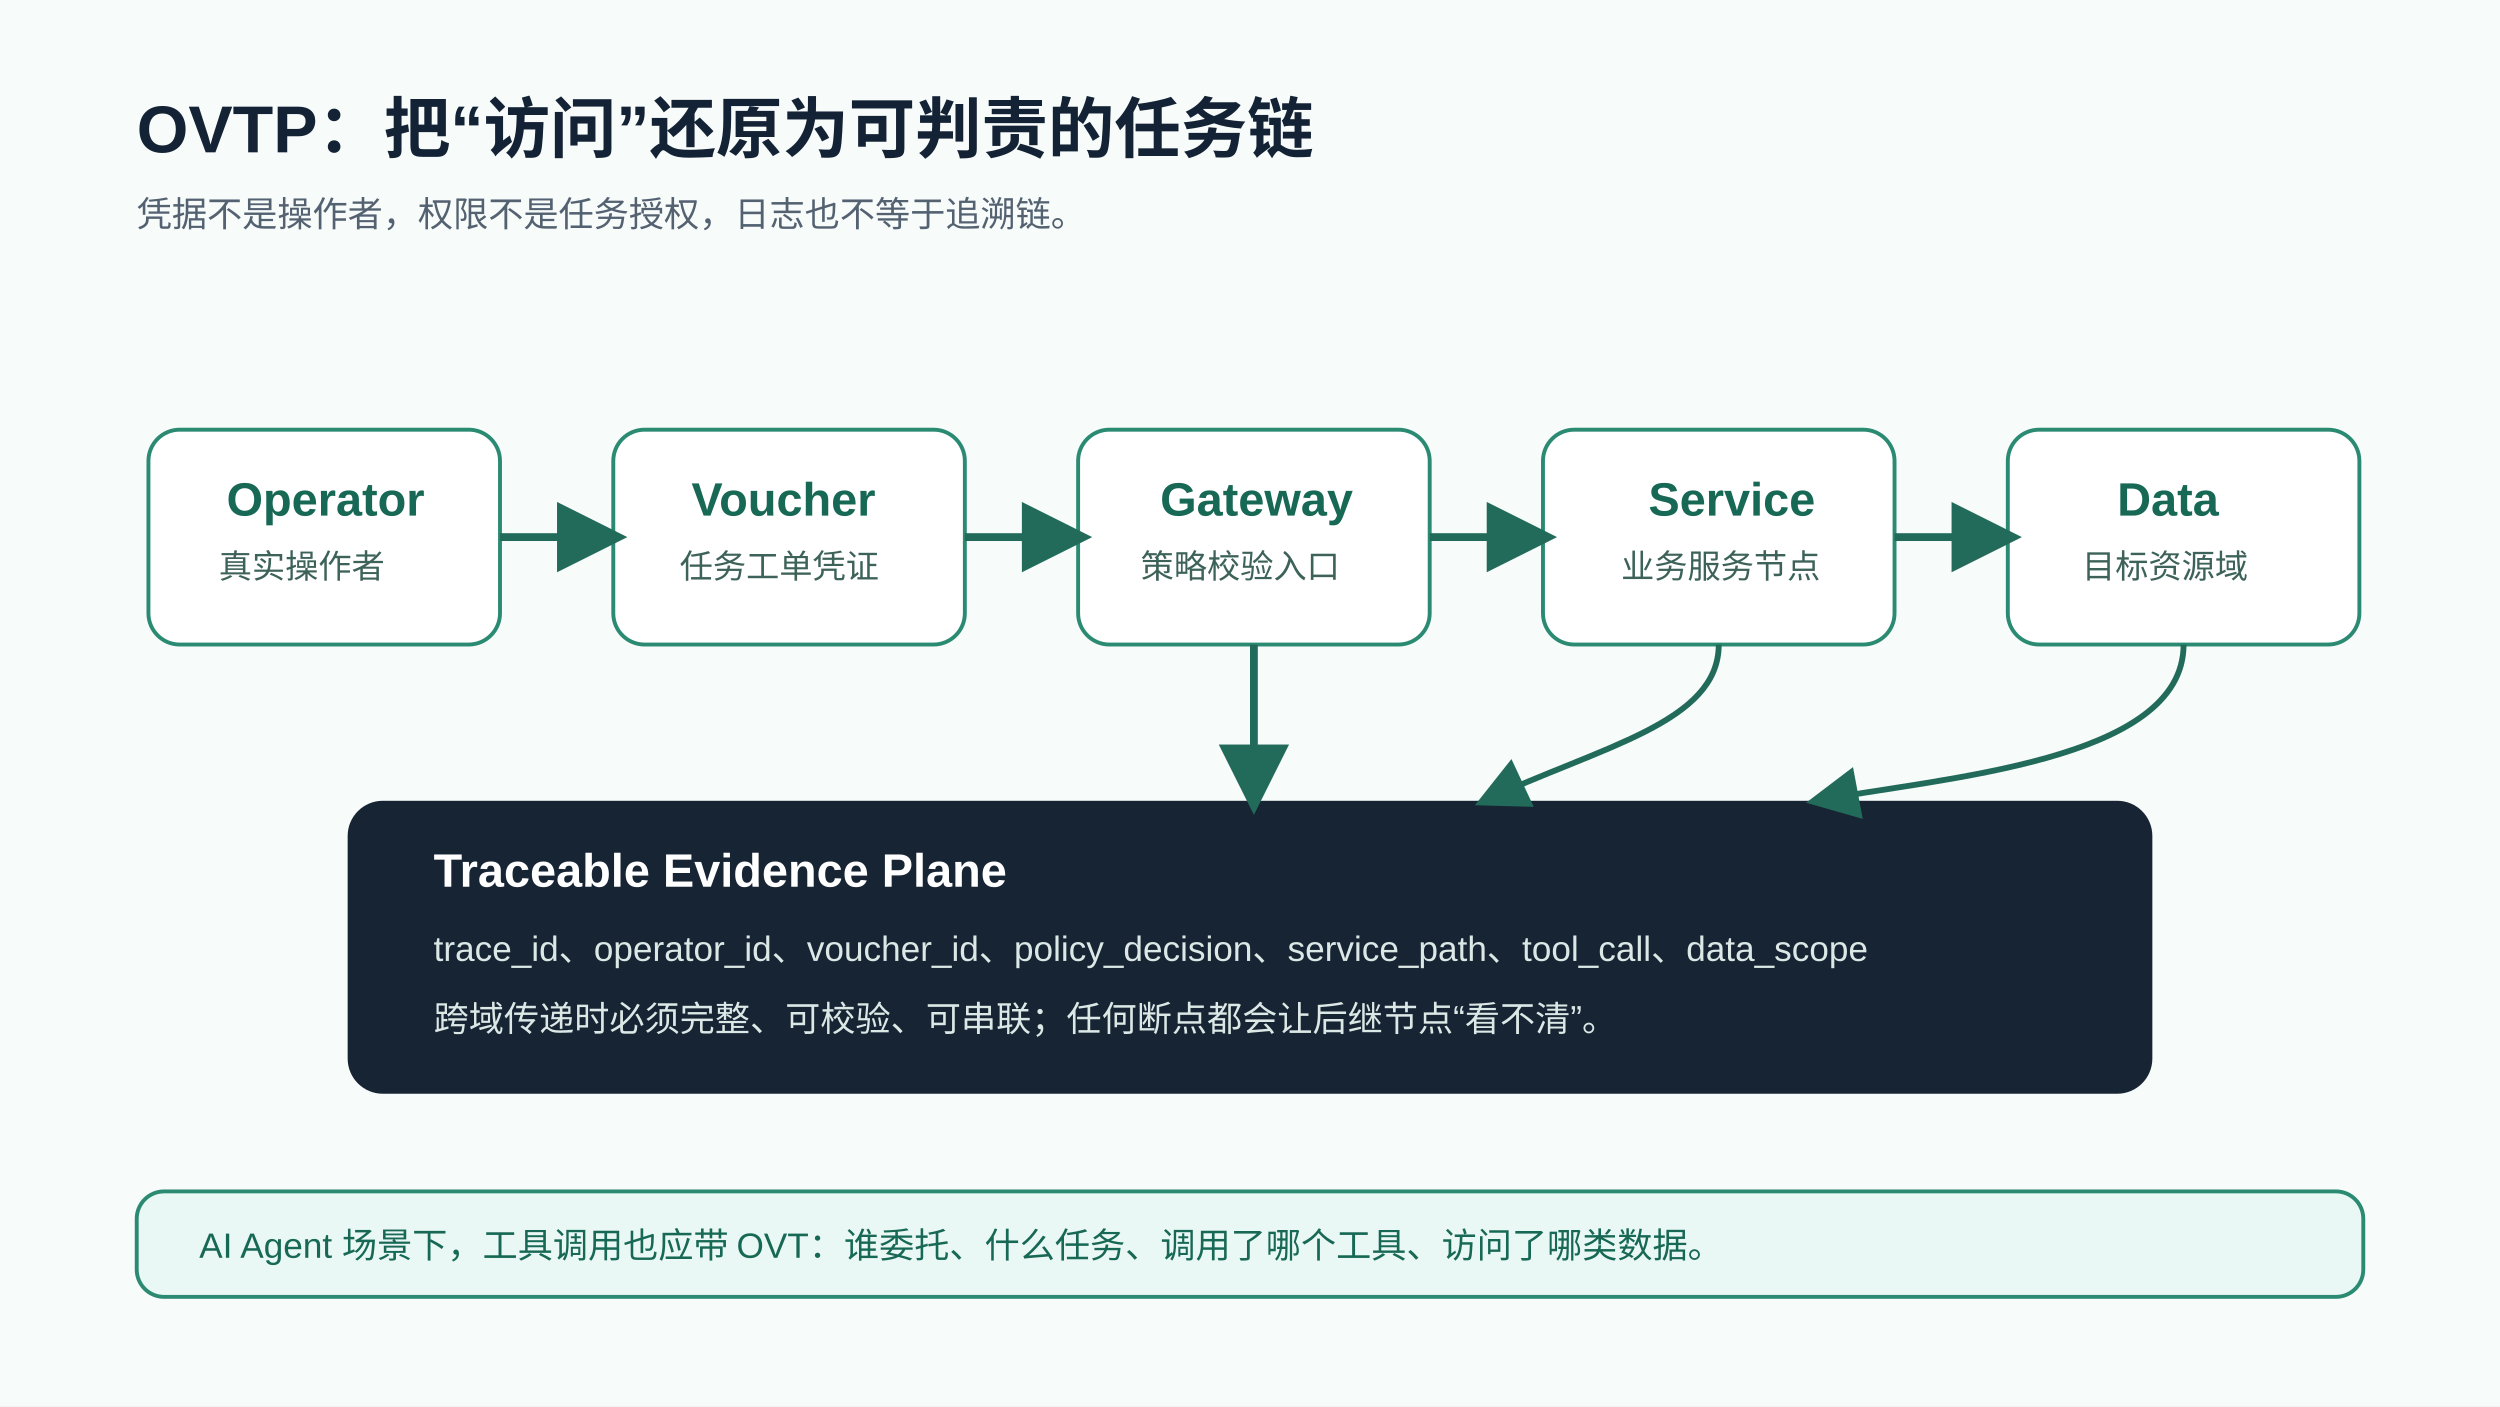
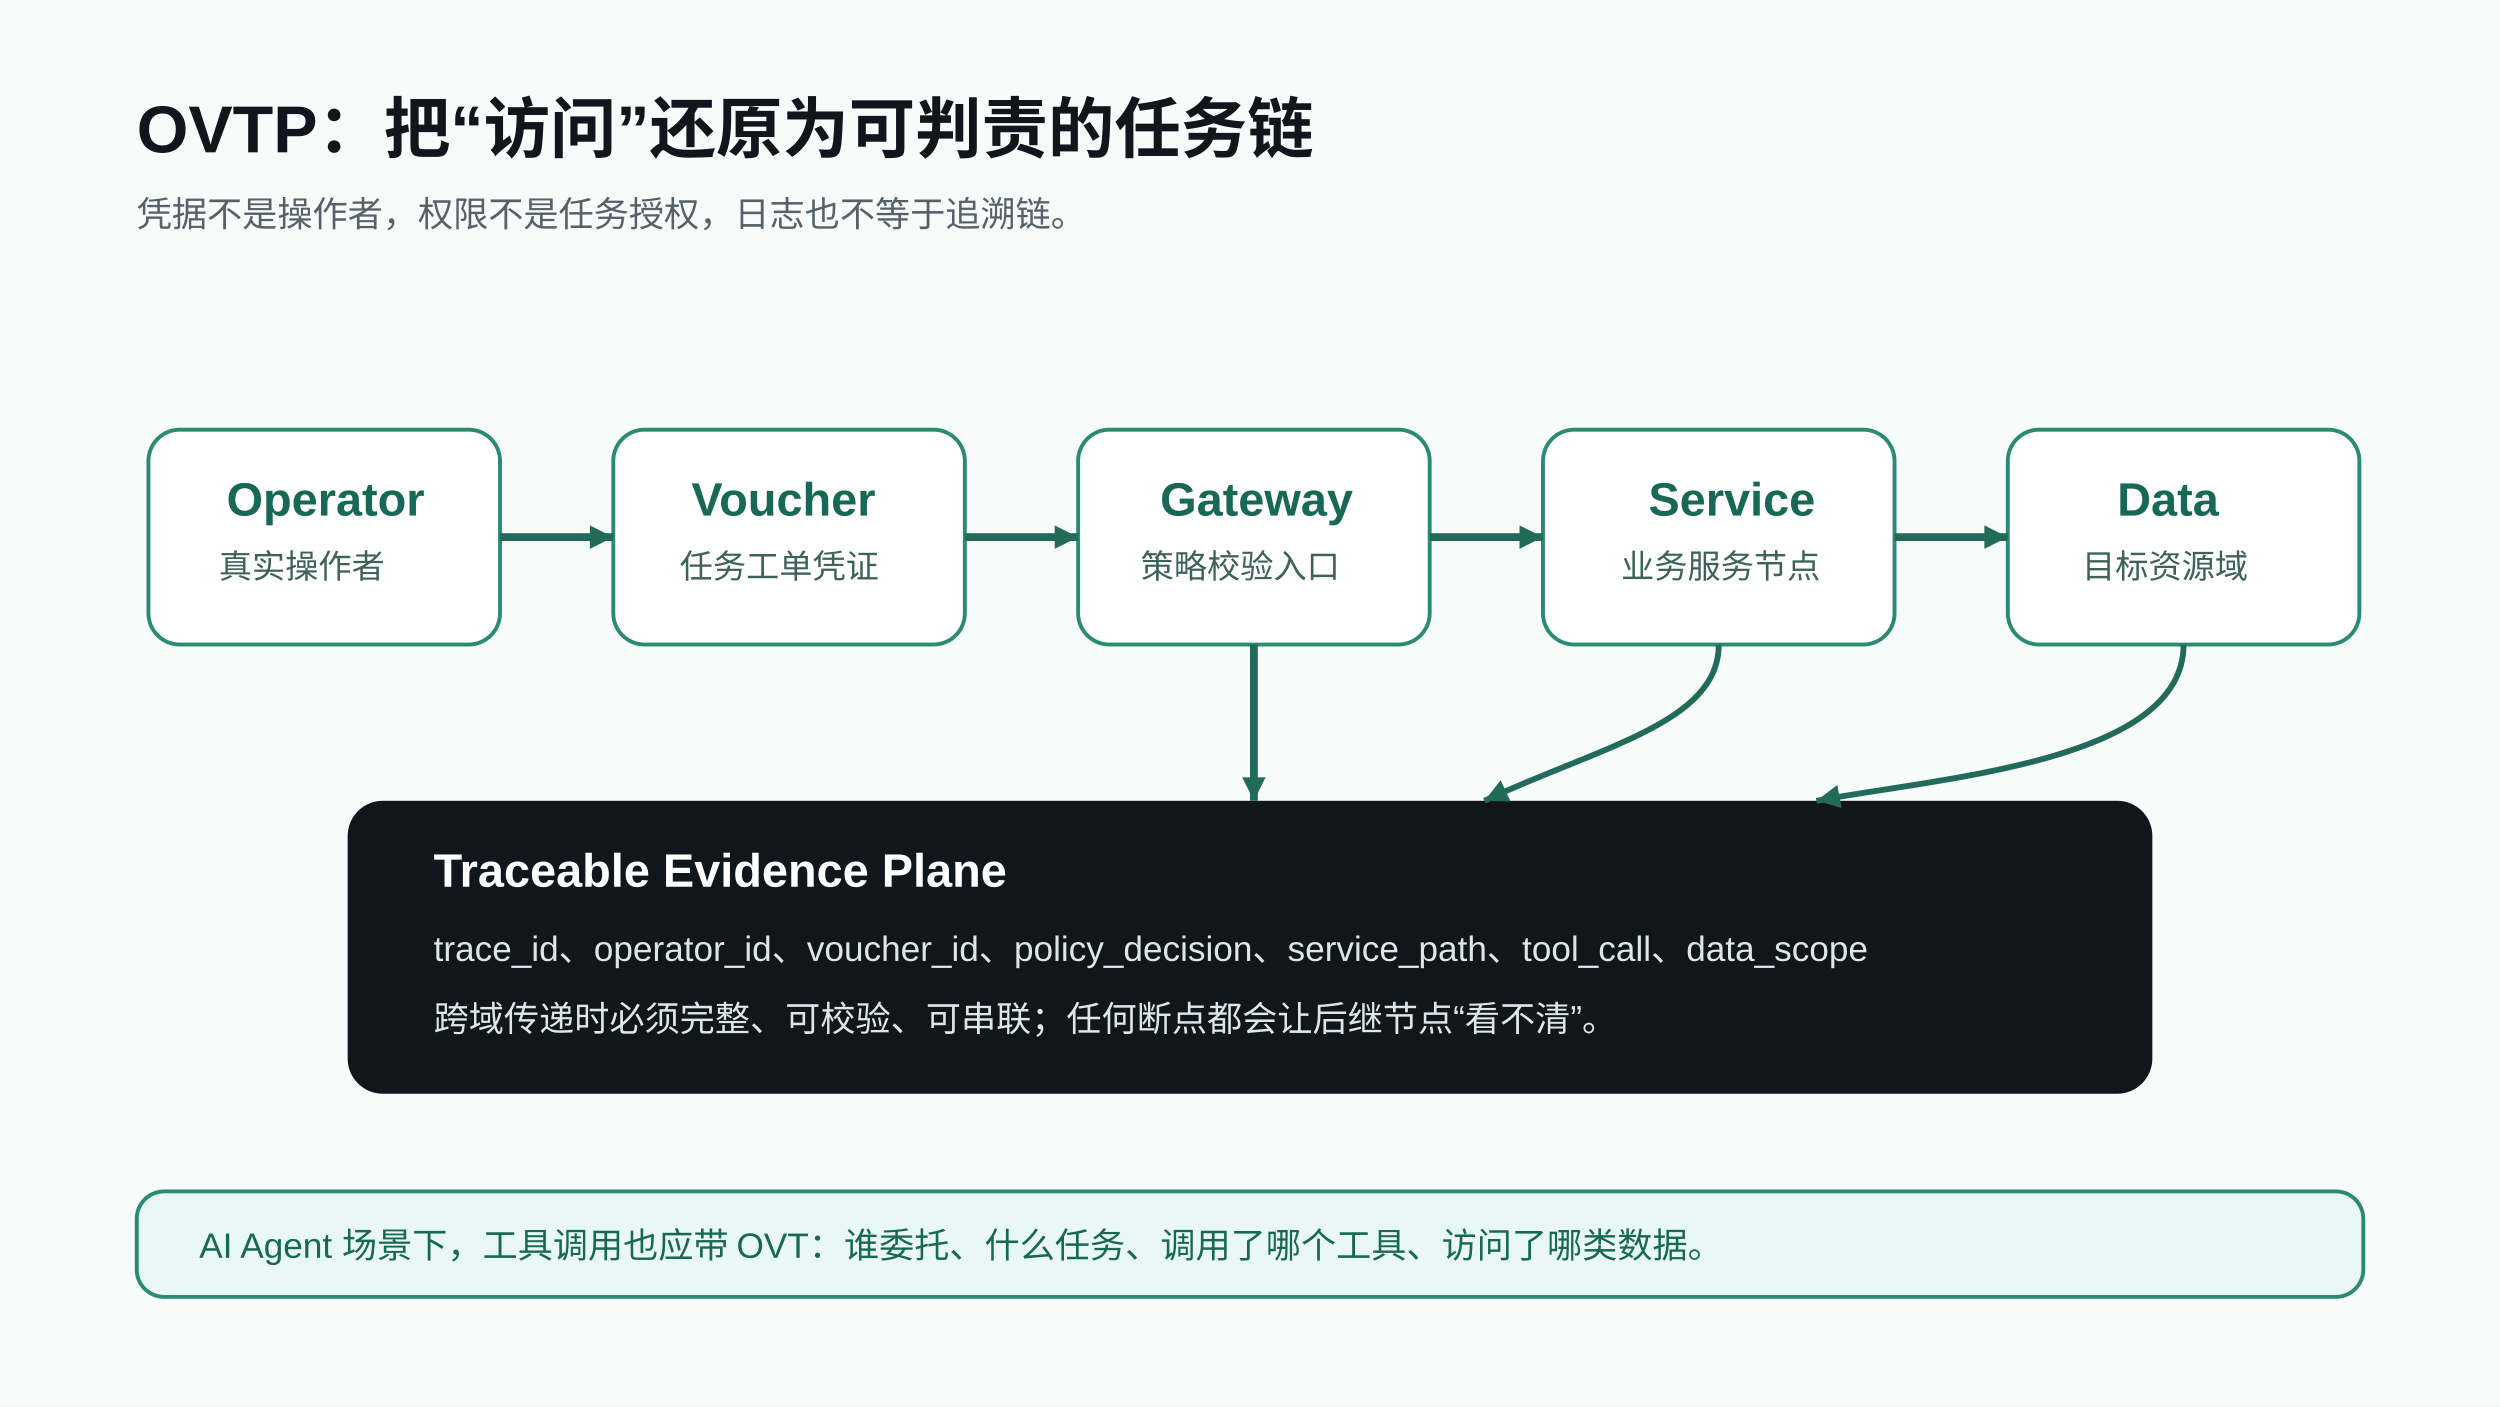
<svg xmlns="http://www.w3.org/2000/svg" width="1280" height="720" viewBox="0 0 1280 720" role="img" aria-labelledby="title desc">
  <defs>
-     <marker id="arrow" viewBox="0 0 10 10" refX="8" refY="5" markerWidth="9" markerHeight="9" orient="auto-start-reverse">
+     <marker id="arrow" viewBox="0 0 10 10" refX="10" refY="5" markerWidth="12" markerHeight="12" orient="auto-start-reverse" markerUnits="userSpaceOnUse">
      <path d="M 0 0 L 10 5 L 0 10 z" fill="#226b5a" />
    </marker>
  </defs>
  <rect width="1280" height="720" fill="#f7fbfa" />
-   <text x="70" y="78" font-family="Arial, 'PingFang SC', 'Noto Sans CJK SC', sans-serif" font-size="34" font-weight="700" fill="#142235">OVTP：把“访问”还原为可判责的任务链</text>
-   <text x="70" y="116" font-family="Arial, 'PingFang SC', 'Noto Sans CJK SC', sans-serif" font-size="18" fill="#536171">凭据不是操作者，权限不是任务授权，日志也不等于追溯链。</text>
+   <text x="70" y="78" font-family="Arial, 'PingFang SC', 'Noto Sans CJK SC', sans-serif" font-size="34" font-weight="700" fill="#11151c">OVTP：把“访问”还原为可判责的任务链</text>
+   <text x="70" y="116" font-family="Arial, 'PingFang SC', 'Noto Sans CJK SC', sans-serif" font-size="18" fill="#56616a">凭据不是操作者，权限不是任务授权，日志也不等于追溯链。</text>
  <g font-family="Arial, 'PingFang SC', 'Noto Sans CJK SC', sans-serif">
    <rect x="76" y="220" width="180" height="110" rx="16" fill="#ffffff" stroke="#2b8a72" stroke-width="2" />
    <text x="116" y="264" font-size="24" font-weight="700" fill="#176854">Operator</text>
    <text x="112" y="296" font-size="17" fill="#3d6259">真实操作者</text>
    <rect x="314" y="220" width="180" height="110" rx="16" fill="#ffffff" stroke="#2b8a72" stroke-width="2" />
    <text x="354" y="264" font-size="24" font-weight="700" fill="#176854">Voucher</text>
    <text x="348" y="296" font-size="17" fill="#3d6259">任务工单凭证</text>
    <rect x="552" y="220" width="180" height="110" rx="16" fill="#ffffff" stroke="#2b8a72" stroke-width="2" />
    <text x="594" y="264" font-size="24" font-weight="700" fill="#176854">Gateway</text>
    <text x="584" y="296" font-size="17" fill="#3d6259">策略校验入口</text>
    <rect x="790" y="220" width="180" height="110" rx="16" fill="#ffffff" stroke="#2b8a72" stroke-width="2" />
    <text x="844" y="264" font-size="24" font-weight="700" fill="#176854">Service</text>
    <text x="830" y="296" font-size="17" fill="#3d6259">业务服务节点</text>
    <rect x="1028" y="220" width="180" height="110" rx="16" fill="#ffffff" stroke="#2b8a72" stroke-width="2" />
    <text x="1084" y="264" font-size="24" font-weight="700" fill="#176854">Data</text>
    <text x="1066" y="296" font-size="17" fill="#3d6259">目标资源域</text>
    <path d="M256 275 L314 275" stroke="#226b5a" stroke-width="4" fill="none" marker-end="url(#arrow)" />
    <path d="M494 275 L552 275" stroke="#226b5a" stroke-width="4" fill="none" marker-end="url(#arrow)" />
    <path d="M732 275 L790 275" stroke="#226b5a" stroke-width="4" fill="none" marker-end="url(#arrow)" />
    <path d="M970 275 L1028 275" stroke="#226b5a" stroke-width="4" fill="none" marker-end="url(#arrow)" />
-     <rect x="178" y="410" width="924" height="150" rx="18" fill="#172434" />
+     <rect x="178" y="410" width="924" height="150" rx="18" fill="#11151c" />
    <text x="222" y="454" font-size="24" font-weight="700" fill="#ffffff">Traceable Evidence Plane</text>
    <text x="222" y="492" font-size="18" fill="#dce8e5">trace_id、operator_id、voucher_id、policy_decision、service_path、tool_call、data_scope</text>
    <text x="222" y="528" font-size="18" fill="#dce8e5">跨域传递时必须完整、可校验、可串联；任何断点都会让后继节点“看不清”。</text>
    <path d="M642 330 C642 365 642 382 642 410" stroke="#226b5a" stroke-width="4" fill="none" marker-end="url(#arrow)" />
    <path d="M880 330 C880 370 820 382 760 410" stroke="#226b5a" stroke-width="3" fill="none" marker-end="url(#arrow)" />
    <path d="M1118 330 C1118 390 994 398 930 410" stroke="#226b5a" stroke-width="3" fill="none" marker-end="url(#arrow)" />
    <rect x="70" y="610" width="1140" height="54" rx="14" fill="#eaf8f5" stroke="#2b8a72" stroke-width="2" />
    <text x="102" y="644" font-size="18" fill="#176854">AI Agent 场景下，工具调用也应带 OVT：谁委托、什么任务、调用了哪个工具、访问了哪类数据。</text>
  </g>
</svg>
